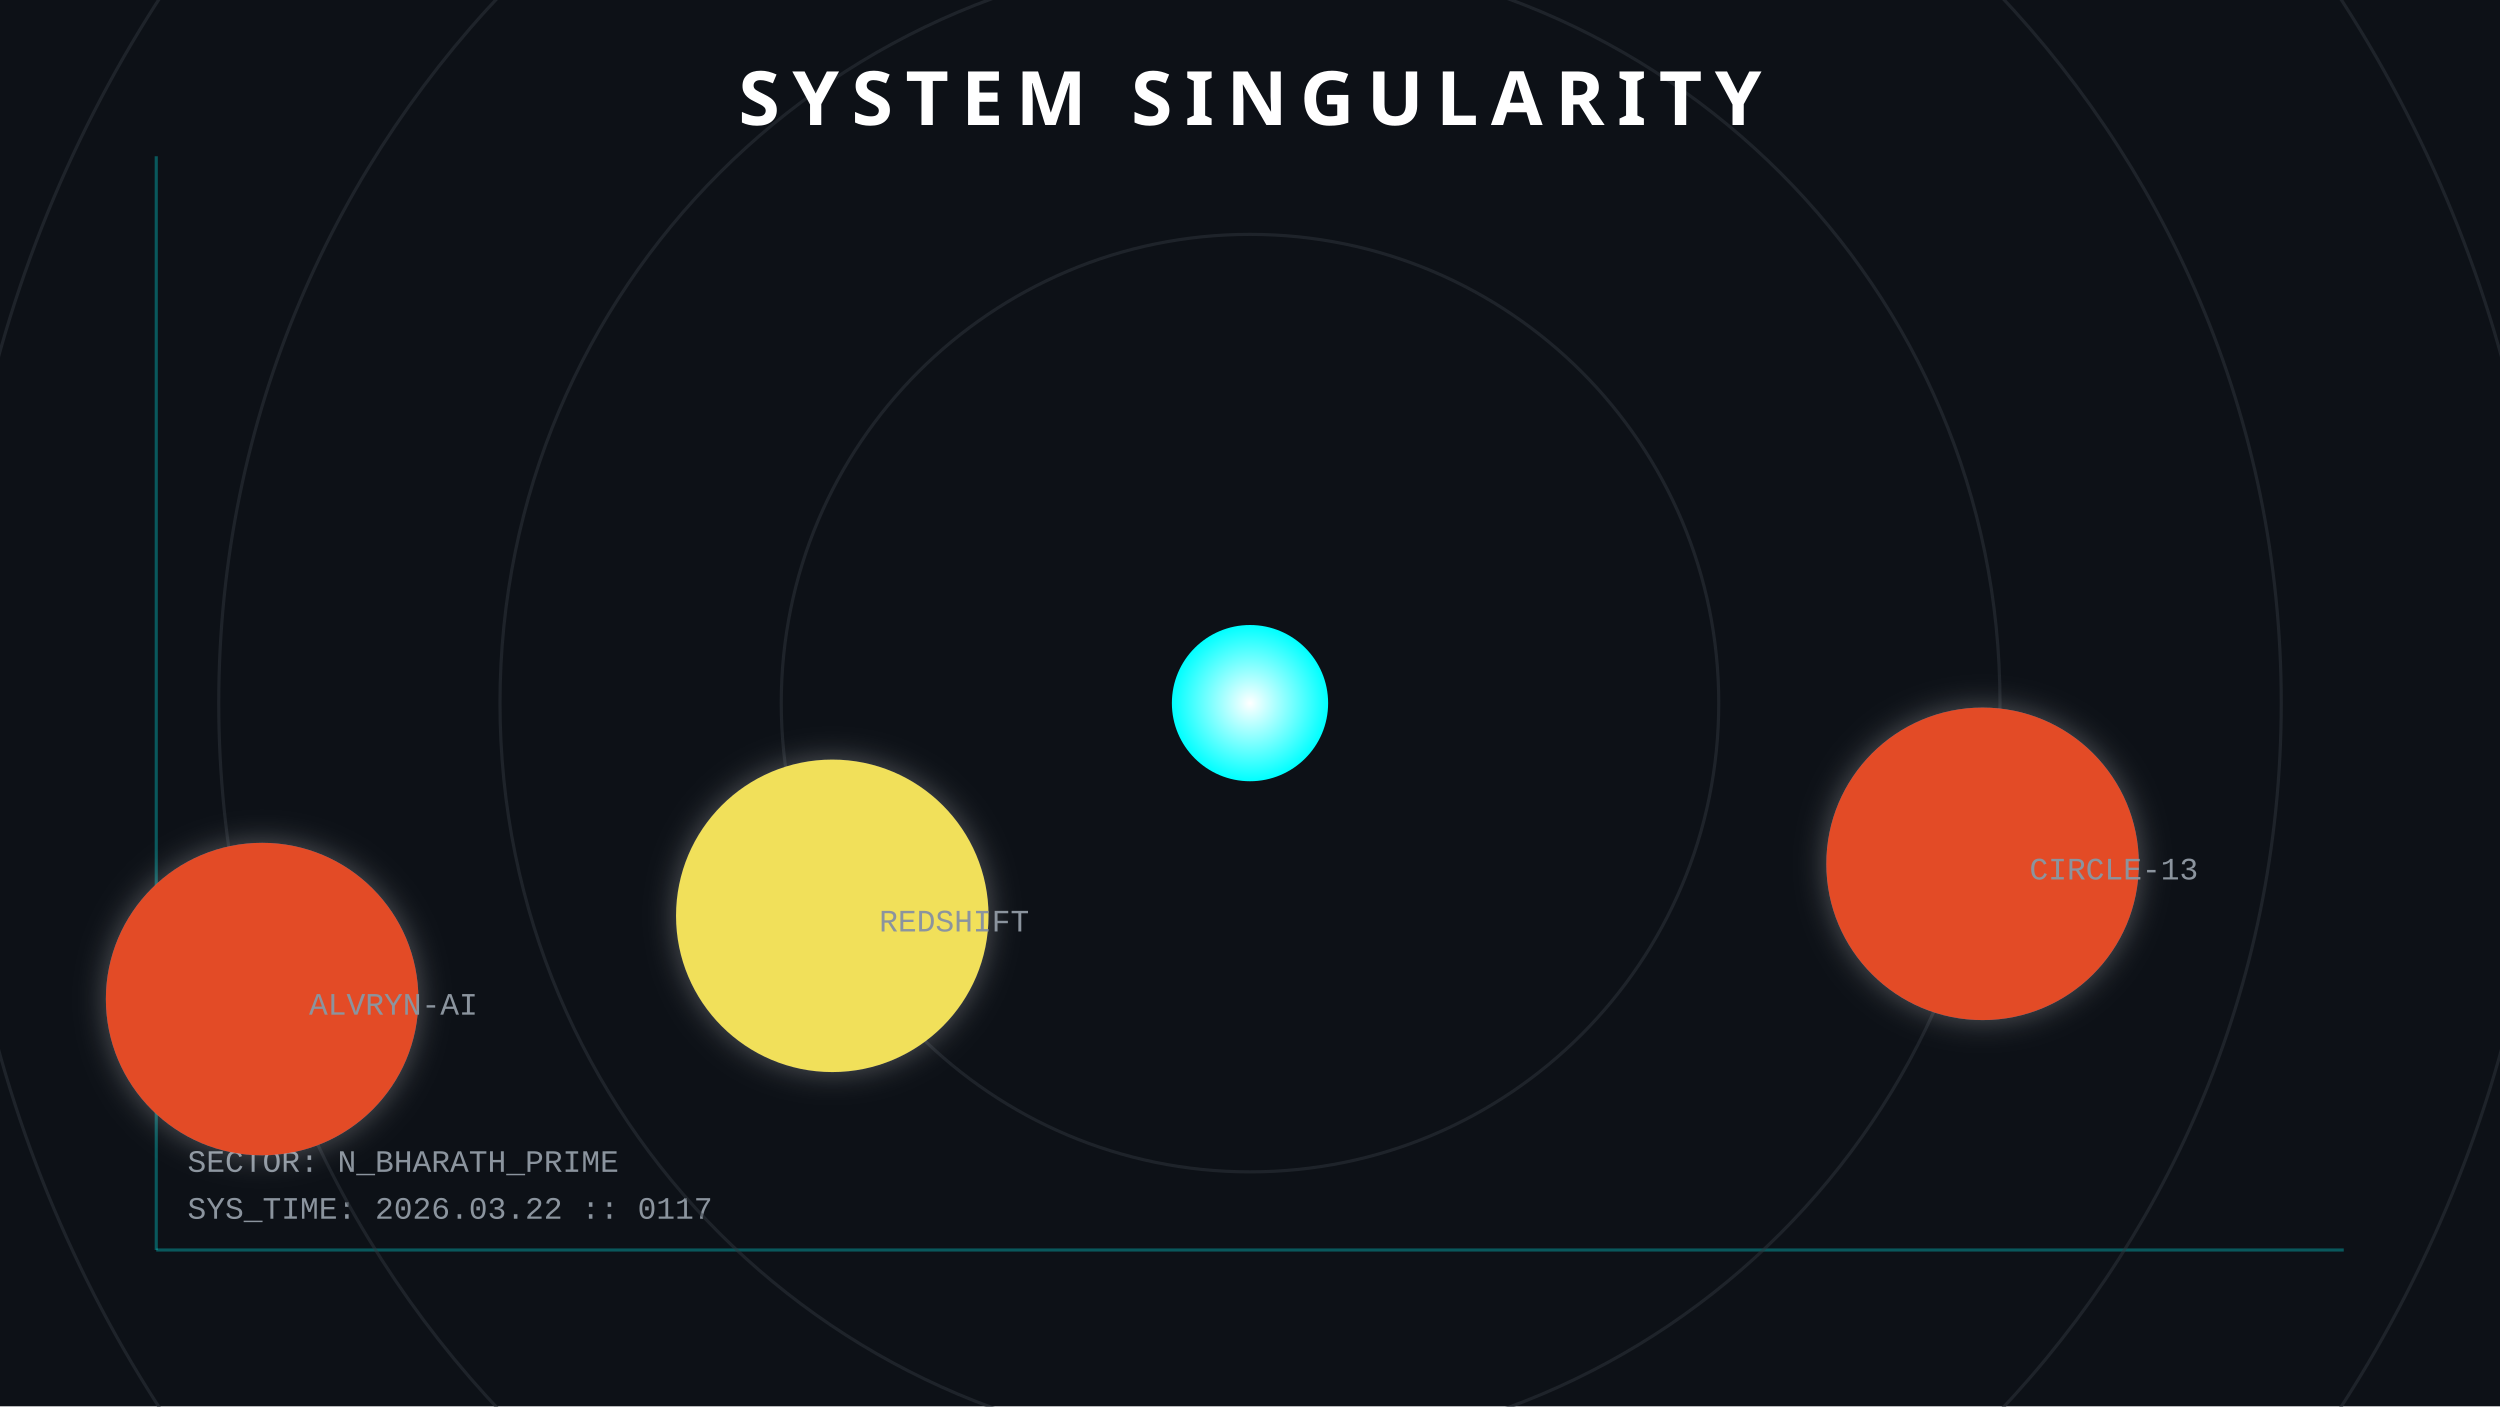
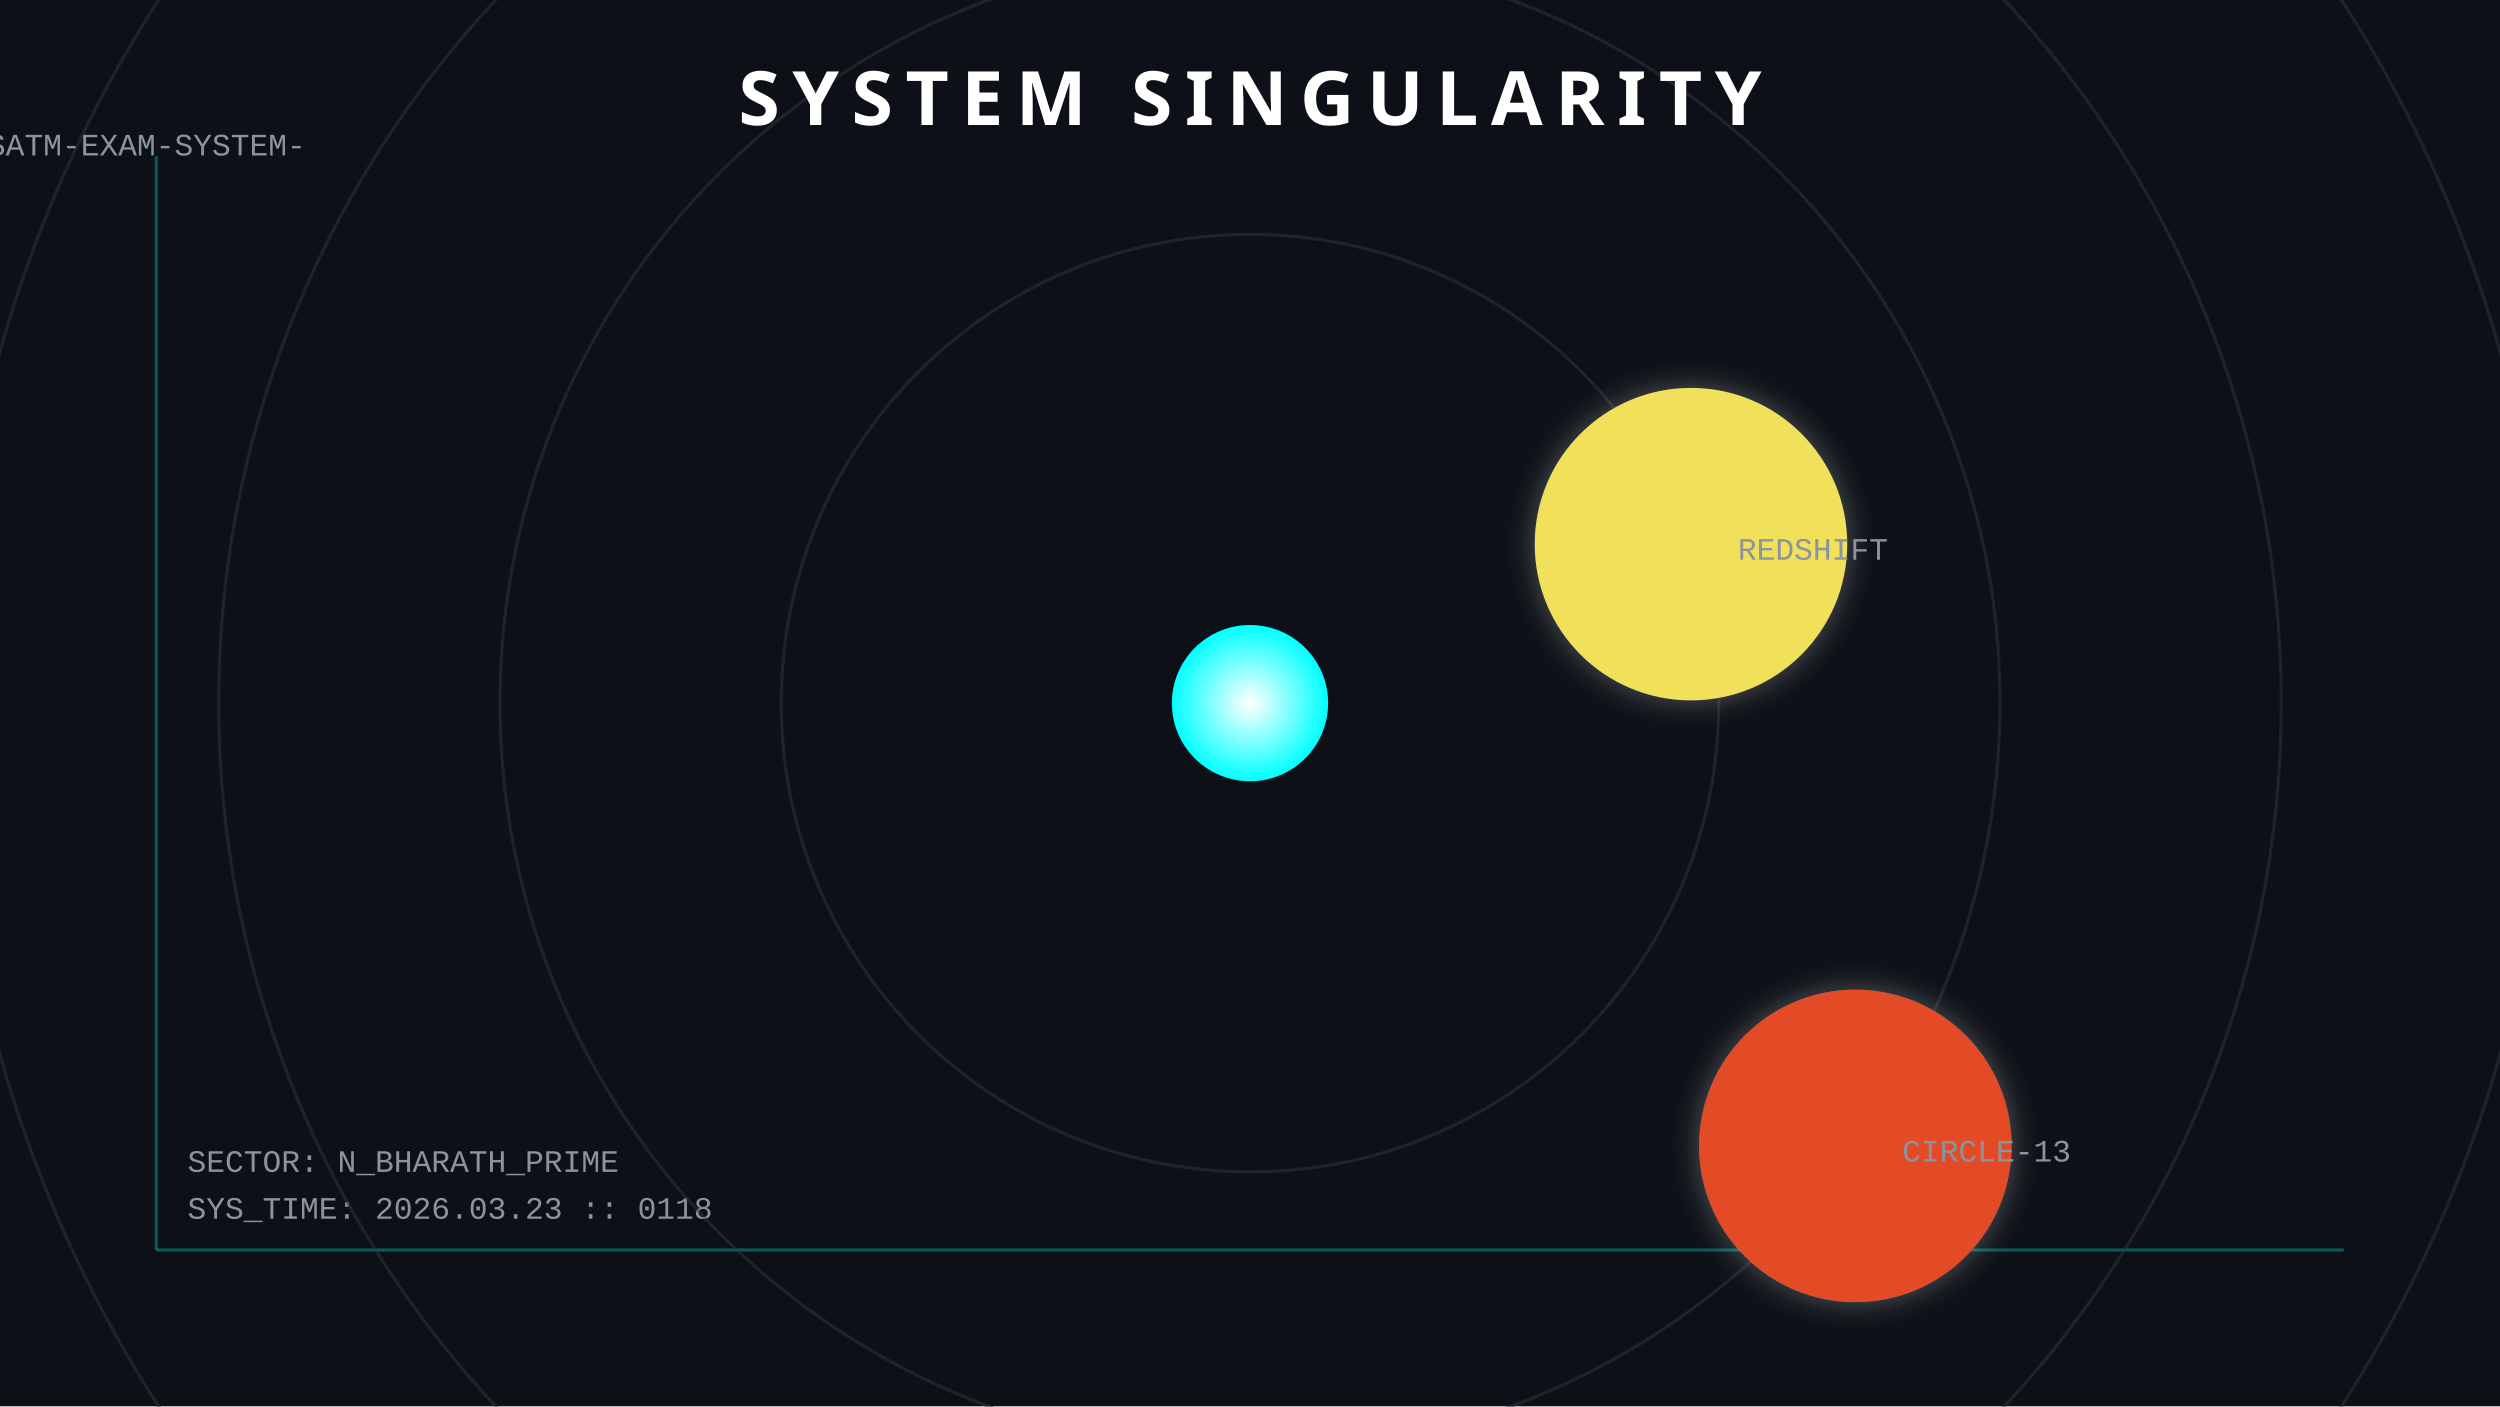
<svg xmlns="http://www.w3.org/2000/svg" width="800" height="450">
  <style>
        .orbit { fill: none; stroke: #30363d; stroke-width: 1; opacity: 0.5; }
        .planet { filter: drop-shadow(0 0 5px rgba(255,255,255,0.3)); }
        .text { font-family: 'Courier New', monospace; fill: #8b949e; font-size: 10px; }
        .title { font-family: sans-serif; fill: white; font-weight: bold; font-size: 24px; letter-spacing: 4px; }
        .hud-line { stroke: #00ffff; stroke-width: 1; opacity: 0.3; }
        
        /* ANIMATIONS */
        @keyframes pulse { 0% { r: 25; opacity: 0.8; } 50% { r: 30; opacity: 0.4; } 100% { r: 25; opacity: 0.8; } }
        .sun { animation: pulse 4s infinite; }
    </style>
  <rect width="100%" height="100%" fill="#0d1117" />
  <line x1="50" y1="50" x2="50" y2="400" class="hud-line" />
  <line x1="50" y1="400" x2="750" y2="400" class="hud-line" />
-   <text x="60" y="390" class="text">SYS_TIME: 2026.03.22 :: 0117</text>
+   <text x="60" y="390" class="text">SYS_TIME: 2026.03.23 :: 0118</text>
  <text x="60" y="375" class="text">SECTOR: N_BHARATH_PRIME</text>
  <circle cx="400" cy="225" r="25" fill="url(#grad1)" class="sun" />
  <defs>
    <radialGradient id="grad1" cx="50%" cy="50%" r="50%" fx="50%" fy="50%">
      <stop offset="0%" style="stop-color:white;stop-opacity:1" />
      <stop offset="100%" style="stop-color:#00ffff;stop-opacity:1" />
    </radialGradient>
  </defs>
  <circle cx="400" cy="225" r="150.0" class="orbit" />
-   <circle cx="266.331" cy="293.064" r="50" fill="#f1e05a" class="planet" />
-   <text x="281.331" y="298.064" class="text" fill="white">REDSHIFT</text>
+   <circle cx="541.109" cy="174.126" r="50" fill="#f1e05a" class="planet" />
+   <text x="556.109" y="179.126" class="text" fill="white">REDSHIFT</text>
  <circle cx="400" cy="225" r="240.0" class="orbit" />
-   <circle cx="634.425" cy="276.428" r="50" fill="#e34c26" class="planet" />
-   <text x="649.425" y="281.428" class="text" fill="white">CIRCLE-13</text>
+   <circle cx="593.707" cy="366.695" r="50" fill="#e34c26" class="planet" />
+   <text x="608.707" y="371.695" class="text" fill="white">CIRCLE-13</text>
  <circle cx="400" cy="225" r="330.0" class="orbit" />
-   <circle cx="83.881" cy="319.703" r="50" fill="#e34c26" class="planet" />
-   <text x="98.881" y="324.703" class="text" fill="white">ALVRYN-AI</text>
+   <circle cx="297.833" cy="-88.786" r="50" fill="#e34c26" class="planet" />
+   <text x="312.833" y="-83.786" class="text" fill="white">ALVRYN-AI</text>
  <circle cx="400" cy="225" r="415.422" class="orbit" />
-   <circle cx="305.164" cy="629.452" r="46.948" fill="#f1e05a" class="planet" />
-   <text x="320.164" y="634.452" class="text" fill="white">DRIFT-CIRCLE13</text>
+   <circle cx="664.678" cy="-95.189" r="46.948" fill="#f1e05a" class="planet" />
+   <text x="679.678" y="-90.189" class="text" fill="white">DRIFT-CIRCLE13</text>
  <circle cx="400" cy="225" r="461.81" class="orbit" />
-   <circle cx="75.691" cy="553.773" r="20.925" fill="#2b7489" class="planet" />
-   <text x="90.691" y="558.773" class="text" fill="white">DSATM-EXAM-SYSTEM-</text>
-   <circle cx="400" cy="225" r="504.875" class="orbit" />
-   <circle cx="552.441" cy="706.311" r="18.71" fill="#8b949e" class="planet" />
-   <text x="567.441" y="711.311" class="text" fill="white">NBHARATH1306</text>
-   <circle cx="400" cy="225" r="547.107" class="orbit" />
-   <circle cx="160.95" cy="-267.119" r="18.155" fill="#e34c26" class="planet" />
-   <text x="175.95" y="-262.119" class="text" fill="white">WEBSITE-EQUDATOR-TRADING-PLATFORM</text>
-   <circle cx="400" cy="225" r="577.939" class="orbit" />
-   <circle cx="416.203" cy="802.712" r="10.555" fill="#8b949e" class="planet" />
-   <text x="431.203" y="807.712" class="text" fill="white">FLASK</text>
-   <circle cx="400" cy="225" r="608.212" class="orbit" />
-   <circle cx="6.979" cy="689.173" r="10.182" fill="#8b949e" class="planet" />
-   <text x="21.979" y="694.173" class="text" fill="white">HCF-INTERNSHIP</text>
-   <circle cx="400" cy="225" r="637.082" class="orbit" />
-   <circle cx="-38.577" cy="687.085" r="9.246" fill="#8b949e" class="planet" />
+   <circle cx="-25.178" cy="44.745" r="20.925" fill="#2b7489" class="planet" />
+   <text x="-10.178" y="49.745" class="text" fill="white">DSATM-EXAM-SYSTEM-</text>
+   <circle cx="400" cy="225" r="504.876" class="orbit" />
+   <circle cx="5.968" cy="540.656" r="18.711" fill="#8b949e" class="planet" />
+   <text x="20.968" y="545.656" class="text" fill="white">NBHARATH1306</text>
+   <circle cx="400" cy="225" r="547.109" class="orbit" />
+   <circle cx="403.139" cy="772.099" r="18.155" fill="#e34c26" class="planet" />
+   <text x="418.139" y="777.099" class="text" fill="white">WEBSITE-EQUDATOR-TRADING-PLATFORM</text>
+   <circle cx="400" cy="225" r="577.941" class="orbit" />
+   <circle cx="832.258" cy="608.626" r="10.555" fill="#8b949e" class="planet" />
+   <text x="847.258" y="613.626" class="text" fill="white">FLASK</text>
+   <circle cx="400" cy="225" r="608.214" class="orbit" />
+   <circle cx="746.716" cy="724.712" r="10.182" fill="#8b949e" class="planet" />
+   <text x="761.716" y="729.712" class="text" fill="white">HCF-INTERNSHIP</text>
+   <circle cx="400" cy="225" r="637.083" class="orbit" />
+   <circle cx="254.518" cy="845.25" r="9.246" fill="#8b949e" class="planet" />
  <text x="400" y="40" text-anchor="middle" class="title">SYSTEM SINGULARITY</text>
</svg>
